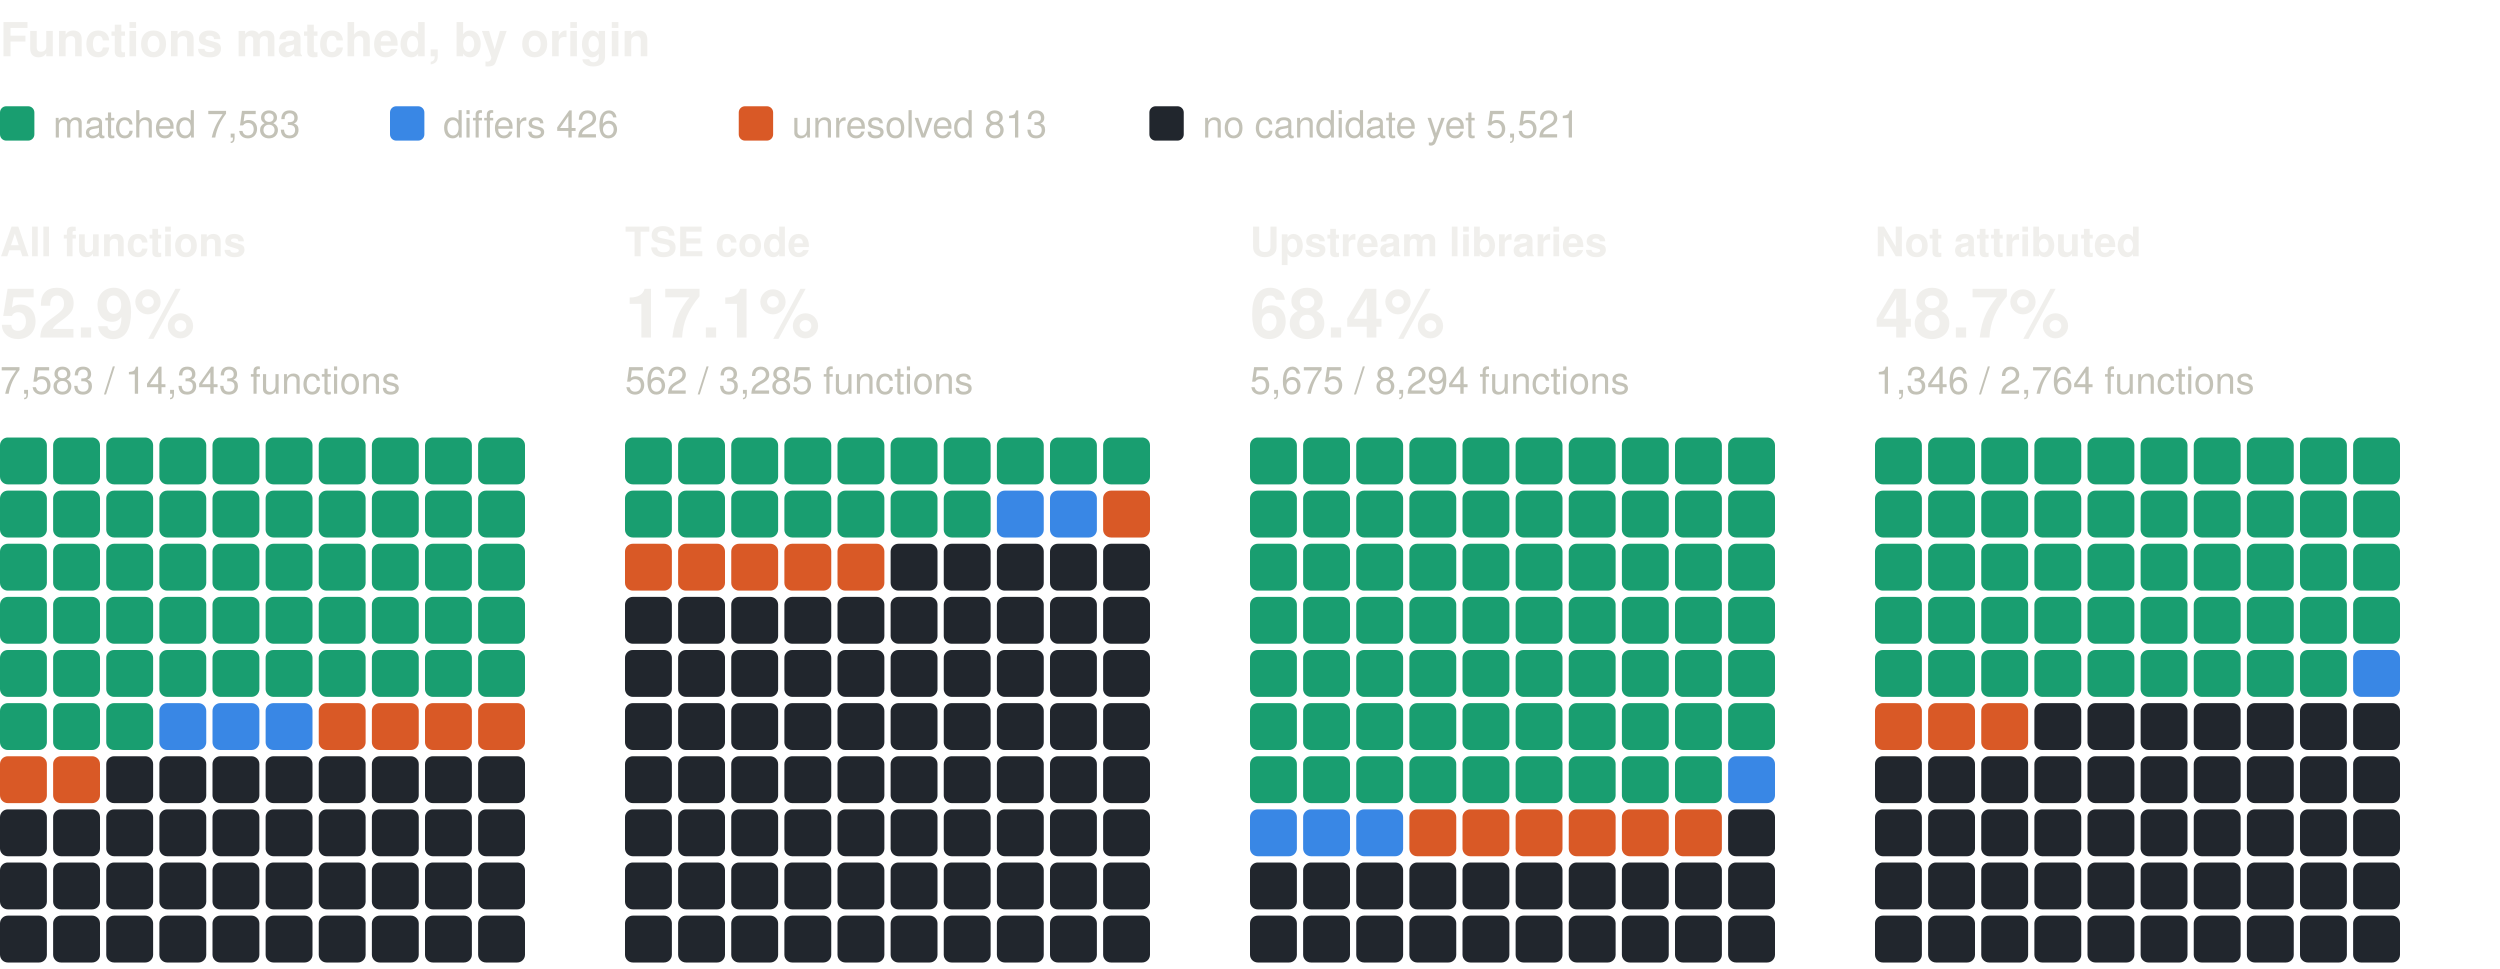
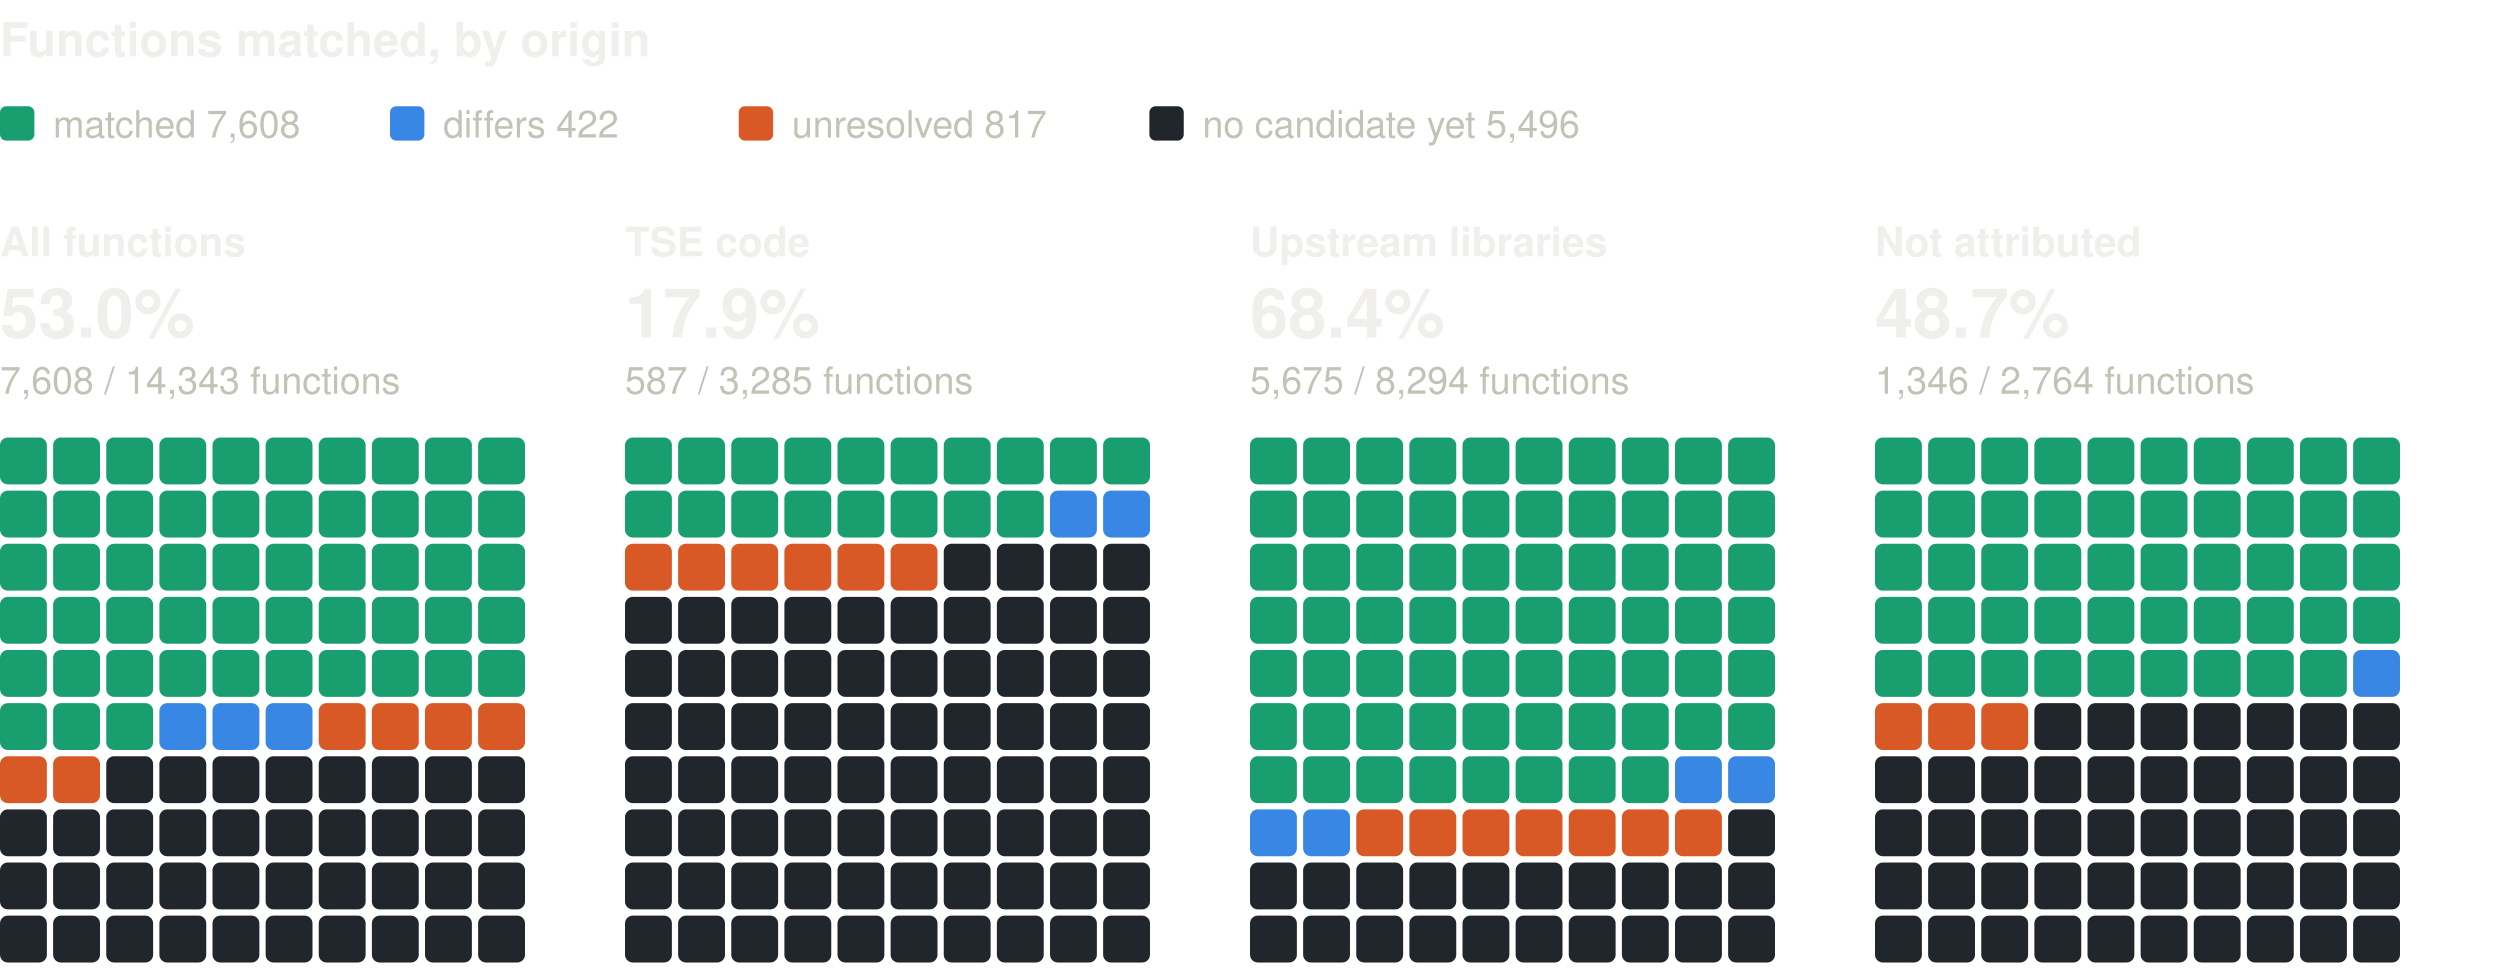
<svg xmlns="http://www.w3.org/2000/svg" width="800" height="310" viewBox="0 0 800 310" role="img" aria-label="Functions matched, by origin: one square per percent, coloured by verdict" font-family="system-ui, -apple-system, 'Segoe UI', Helvetica, Arial, sans-serif">
  <text x="0" y="18" font-size="15" fill="#f0efec" font-weight="600">Functions matched, by origin</text>
  <rect x="0" y="34" width="11" height="11" rx="2" fill="#199e70" />
-   <text x="17" y="44" font-size="12" fill="#c3c2b7">matched 7,583</text>
+   <text x="17" y="44" font-size="12" fill="#c3c2b7">matched 7,608</text>
  <rect x="124.8" y="34" width="11" height="11" rx="2" fill="#3987e5" />
-   <text x="141.8" y="44" font-size="12" fill="#c3c2b7">differs 426</text>
+   <text x="141.8" y="44" font-size="12" fill="#c3c2b7">differs 422</text>
  <rect x="236.4" y="34" width="11" height="11" rx="2" fill="#d95926" />
-   <text x="253.4" y="44" font-size="12" fill="#c3c2b7">unresolved 813</text>
+   <text x="253.4" y="44" font-size="12" fill="#c3c2b7">unresolved 817</text>
  <rect x="367.8" y="34" width="11" height="11" rx="2" fill="#21262d" />
-   <text x="384.8" y="44" font-size="12" fill="#c3c2b7">no candidate yet 5,521</text>
+   <text x="384.8" y="44" font-size="12" fill="#c3c2b7">no candidate yet 5,496</text>
  <text x="0" y="82" font-size="13" fill="#f0efec" font-weight="600">All functions</text>
-   <text x="0" y="108" font-size="22" fill="#f0efec" font-weight="600">52.9%</text>
-   <text x="0" y="126" font-size="12" fill="#c3c2b7">7,583 / 14,343 functions</text>
+   <text x="0" y="108" font-size="22" fill="#f0efec" font-weight="600">53.0%</text>
+   <text x="0" y="126" font-size="12" fill="#c3c2b7">7,608 / 14,343 functions</text>
  <rect x="0" y="140" width="15" height="15" rx="2.5" fill="#199e70" />
  <rect x="17" y="140" width="15" height="15" rx="2.5" fill="#199e70" />
  <rect x="34" y="140" width="15" height="15" rx="2.5" fill="#199e70" />
  <rect x="51" y="140" width="15" height="15" rx="2.5" fill="#199e70" />
  <rect x="68" y="140" width="15" height="15" rx="2.5" fill="#199e70" />
  <rect x="85" y="140" width="15" height="15" rx="2.5" fill="#199e70" />
  <rect x="102" y="140" width="15" height="15" rx="2.5" fill="#199e70" />
  <rect x="119" y="140" width="15" height="15" rx="2.5" fill="#199e70" />
  <rect x="136" y="140" width="15" height="15" rx="2.5" fill="#199e70" />
  <rect x="153" y="140" width="15" height="15" rx="2.5" fill="#199e70" />
  <rect x="0" y="157" width="15" height="15" rx="2.5" fill="#199e70" />
  <rect x="17" y="157" width="15" height="15" rx="2.5" fill="#199e70" />
  <rect x="34" y="157" width="15" height="15" rx="2.5" fill="#199e70" />
  <rect x="51" y="157" width="15" height="15" rx="2.5" fill="#199e70" />
  <rect x="68" y="157" width="15" height="15" rx="2.5" fill="#199e70" />
  <rect x="85" y="157" width="15" height="15" rx="2.5" fill="#199e70" />
  <rect x="102" y="157" width="15" height="15" rx="2.5" fill="#199e70" />
  <rect x="119" y="157" width="15" height="15" rx="2.5" fill="#199e70" />
  <rect x="136" y="157" width="15" height="15" rx="2.5" fill="#199e70" />
  <rect x="153" y="157" width="15" height="15" rx="2.5" fill="#199e70" />
  <rect x="0" y="174" width="15" height="15" rx="2.5" fill="#199e70" />
  <rect x="17" y="174" width="15" height="15" rx="2.5" fill="#199e70" />
  <rect x="34" y="174" width="15" height="15" rx="2.5" fill="#199e70" />
  <rect x="51" y="174" width="15" height="15" rx="2.5" fill="#199e70" />
  <rect x="68" y="174" width="15" height="15" rx="2.5" fill="#199e70" />
  <rect x="85" y="174" width="15" height="15" rx="2.5" fill="#199e70" />
  <rect x="102" y="174" width="15" height="15" rx="2.5" fill="#199e70" />
  <rect x="119" y="174" width="15" height="15" rx="2.5" fill="#199e70" />
  <rect x="136" y="174" width="15" height="15" rx="2.5" fill="#199e70" />
  <rect x="153" y="174" width="15" height="15" rx="2.5" fill="#199e70" />
  <rect x="0" y="191" width="15" height="15" rx="2.5" fill="#199e70" />
  <rect x="17" y="191" width="15" height="15" rx="2.5" fill="#199e70" />
  <rect x="34" y="191" width="15" height="15" rx="2.5" fill="#199e70" />
  <rect x="51" y="191" width="15" height="15" rx="2.5" fill="#199e70" />
  <rect x="68" y="191" width="15" height="15" rx="2.5" fill="#199e70" />
  <rect x="85" y="191" width="15" height="15" rx="2.5" fill="#199e70" />
  <rect x="102" y="191" width="15" height="15" rx="2.5" fill="#199e70" />
  <rect x="119" y="191" width="15" height="15" rx="2.5" fill="#199e70" />
  <rect x="136" y="191" width="15" height="15" rx="2.5" fill="#199e70" />
  <rect x="153" y="191" width="15" height="15" rx="2.5" fill="#199e70" />
  <rect x="0" y="208" width="15" height="15" rx="2.5" fill="#199e70" />
  <rect x="17" y="208" width="15" height="15" rx="2.5" fill="#199e70" />
  <rect x="34" y="208" width="15" height="15" rx="2.5" fill="#199e70" />
  <rect x="51" y="208" width="15" height="15" rx="2.5" fill="#199e70" />
  <rect x="68" y="208" width="15" height="15" rx="2.5" fill="#199e70" />
  <rect x="85" y="208" width="15" height="15" rx="2.5" fill="#199e70" />
  <rect x="102" y="208" width="15" height="15" rx="2.5" fill="#199e70" />
  <rect x="119" y="208" width="15" height="15" rx="2.5" fill="#199e70" />
  <rect x="136" y="208" width="15" height="15" rx="2.5" fill="#199e70" />
  <rect x="153" y="208" width="15" height="15" rx="2.5" fill="#199e70" />
  <rect x="0" y="225" width="15" height="15" rx="2.5" fill="#199e70" />
  <rect x="17" y="225" width="15" height="15" rx="2.5" fill="#199e70" />
  <rect x="34" y="225" width="15" height="15" rx="2.5" fill="#199e70" />
  <rect x="51" y="225" width="15" height="15" rx="2.5" fill="#3987e5" />
  <rect x="68" y="225" width="15" height="15" rx="2.5" fill="#3987e5" />
  <rect x="85" y="225" width="15" height="15" rx="2.5" fill="#3987e5" />
  <rect x="102" y="225" width="15" height="15" rx="2.5" fill="#d95926" />
  <rect x="119" y="225" width="15" height="15" rx="2.5" fill="#d95926" />
  <rect x="136" y="225" width="15" height="15" rx="2.5" fill="#d95926" />
  <rect x="153" y="225" width="15" height="15" rx="2.5" fill="#d95926" />
  <rect x="0" y="242" width="15" height="15" rx="2.5" fill="#d95926" />
  <rect x="17" y="242" width="15" height="15" rx="2.5" fill="#d95926" />
  <rect x="34" y="242" width="15" height="15" rx="2.5" fill="#21262d" />
  <rect x="51" y="242" width="15" height="15" rx="2.5" fill="#21262d" />
  <rect x="68" y="242" width="15" height="15" rx="2.5" fill="#21262d" />
  <rect x="85" y="242" width="15" height="15" rx="2.5" fill="#21262d" />
  <rect x="102" y="242" width="15" height="15" rx="2.5" fill="#21262d" />
  <rect x="119" y="242" width="15" height="15" rx="2.5" fill="#21262d" />
  <rect x="136" y="242" width="15" height="15" rx="2.5" fill="#21262d" />
  <rect x="153" y="242" width="15" height="15" rx="2.5" fill="#21262d" />
  <rect x="0" y="259" width="15" height="15" rx="2.5" fill="#21262d" />
  <rect x="17" y="259" width="15" height="15" rx="2.5" fill="#21262d" />
  <rect x="34" y="259" width="15" height="15" rx="2.5" fill="#21262d" />
  <rect x="51" y="259" width="15" height="15" rx="2.5" fill="#21262d" />
  <rect x="68" y="259" width="15" height="15" rx="2.5" fill="#21262d" />
  <rect x="85" y="259" width="15" height="15" rx="2.5" fill="#21262d" />
  <rect x="102" y="259" width="15" height="15" rx="2.5" fill="#21262d" />
  <rect x="119" y="259" width="15" height="15" rx="2.5" fill="#21262d" />
  <rect x="136" y="259" width="15" height="15" rx="2.5" fill="#21262d" />
  <rect x="153" y="259" width="15" height="15" rx="2.5" fill="#21262d" />
  <rect x="0" y="276" width="15" height="15" rx="2.5" fill="#21262d" />
  <rect x="17" y="276" width="15" height="15" rx="2.5" fill="#21262d" />
  <rect x="34" y="276" width="15" height="15" rx="2.5" fill="#21262d" />
  <rect x="51" y="276" width="15" height="15" rx="2.5" fill="#21262d" />
  <rect x="68" y="276" width="15" height="15" rx="2.5" fill="#21262d" />
  <rect x="85" y="276" width="15" height="15" rx="2.5" fill="#21262d" />
  <rect x="102" y="276" width="15" height="15" rx="2.5" fill="#21262d" />
  <rect x="119" y="276" width="15" height="15" rx="2.5" fill="#21262d" />
  <rect x="136" y="276" width="15" height="15" rx="2.5" fill="#21262d" />
  <rect x="153" y="276" width="15" height="15" rx="2.5" fill="#21262d" />
  <rect x="0" y="293" width="15" height="15" rx="2.5" fill="#21262d" />
  <rect x="17" y="293" width="15" height="15" rx="2.5" fill="#21262d" />
  <rect x="34" y="293" width="15" height="15" rx="2.5" fill="#21262d" />
  <rect x="51" y="293" width="15" height="15" rx="2.5" fill="#21262d" />
  <rect x="68" y="293" width="15" height="15" rx="2.5" fill="#21262d" />
  <rect x="85" y="293" width="15" height="15" rx="2.5" fill="#21262d" />
  <rect x="102" y="293" width="15" height="15" rx="2.5" fill="#21262d" />
  <rect x="119" y="293" width="15" height="15" rx="2.5" fill="#21262d" />
  <rect x="136" y="293" width="15" height="15" rx="2.5" fill="#21262d" />
  <rect x="153" y="293" width="15" height="15" rx="2.5" fill="#21262d" />
  <text x="200" y="82" font-size="13" fill="#f0efec" font-weight="600">TSE code</text>
-   <text x="200" y="108" font-size="22" fill="#f0efec" font-weight="600">17.1%</text>
-   <text x="200" y="126" font-size="12" fill="#c3c2b7">562 / 3,285 functions</text>
+   <text x="200" y="108" font-size="22" fill="#f0efec" font-weight="600">17.9%</text>
+   <text x="200" y="126" font-size="12" fill="#c3c2b7">587 / 3,285 functions</text>
  <rect x="200" y="140" width="15" height="15" rx="2.5" fill="#199e70" />
  <rect x="217" y="140" width="15" height="15" rx="2.5" fill="#199e70" />
  <rect x="234" y="140" width="15" height="15" rx="2.5" fill="#199e70" />
  <rect x="251" y="140" width="15" height="15" rx="2.5" fill="#199e70" />
  <rect x="268" y="140" width="15" height="15" rx="2.5" fill="#199e70" />
  <rect x="285" y="140" width="15" height="15" rx="2.5" fill="#199e70" />
  <rect x="302" y="140" width="15" height="15" rx="2.5" fill="#199e70" />
  <rect x="319" y="140" width="15" height="15" rx="2.5" fill="#199e70" />
  <rect x="336" y="140" width="15" height="15" rx="2.5" fill="#199e70" />
  <rect x="353" y="140" width="15" height="15" rx="2.5" fill="#199e70" />
  <rect x="200" y="157" width="15" height="15" rx="2.5" fill="#199e70" />
  <rect x="217" y="157" width="15" height="15" rx="2.5" fill="#199e70" />
  <rect x="234" y="157" width="15" height="15" rx="2.5" fill="#199e70" />
  <rect x="251" y="157" width="15" height="15" rx="2.5" fill="#199e70" />
  <rect x="268" y="157" width="15" height="15" rx="2.5" fill="#199e70" />
  <rect x="285" y="157" width="15" height="15" rx="2.5" fill="#199e70" />
  <rect x="302" y="157" width="15" height="15" rx="2.5" fill="#199e70" />
-   <rect x="319" y="157" width="15" height="15" rx="2.5" fill="#3987e5" />
+   <rect x="319" y="157" width="15" height="15" rx="2.5" fill="#199e70" />
  <rect x="336" y="157" width="15" height="15" rx="2.5" fill="#3987e5" />
-   <rect x="353" y="157" width="15" height="15" rx="2.5" fill="#d95926" />
+   <rect x="353" y="157" width="15" height="15" rx="2.5" fill="#3987e5" />
  <rect x="200" y="174" width="15" height="15" rx="2.5" fill="#d95926" />
  <rect x="217" y="174" width="15" height="15" rx="2.5" fill="#d95926" />
  <rect x="234" y="174" width="15" height="15" rx="2.5" fill="#d95926" />
  <rect x="251" y="174" width="15" height="15" rx="2.5" fill="#d95926" />
  <rect x="268" y="174" width="15" height="15" rx="2.5" fill="#d95926" />
-   <rect x="285" y="174" width="15" height="15" rx="2.5" fill="#21262d" />
+   <rect x="285" y="174" width="15" height="15" rx="2.5" fill="#d95926" />
  <rect x="302" y="174" width="15" height="15" rx="2.5" fill="#21262d" />
  <rect x="319" y="174" width="15" height="15" rx="2.5" fill="#21262d" />
  <rect x="336" y="174" width="15" height="15" rx="2.5" fill="#21262d" />
  <rect x="353" y="174" width="15" height="15" rx="2.5" fill="#21262d" />
  <rect x="200" y="191" width="15" height="15" rx="2.5" fill="#21262d" />
  <rect x="217" y="191" width="15" height="15" rx="2.5" fill="#21262d" />
  <rect x="234" y="191" width="15" height="15" rx="2.5" fill="#21262d" />
  <rect x="251" y="191" width="15" height="15" rx="2.5" fill="#21262d" />
  <rect x="268" y="191" width="15" height="15" rx="2.5" fill="#21262d" />
  <rect x="285" y="191" width="15" height="15" rx="2.5" fill="#21262d" />
  <rect x="302" y="191" width="15" height="15" rx="2.5" fill="#21262d" />
  <rect x="319" y="191" width="15" height="15" rx="2.5" fill="#21262d" />
  <rect x="336" y="191" width="15" height="15" rx="2.5" fill="#21262d" />
  <rect x="353" y="191" width="15" height="15" rx="2.5" fill="#21262d" />
  <rect x="200" y="208" width="15" height="15" rx="2.5" fill="#21262d" />
  <rect x="217" y="208" width="15" height="15" rx="2.5" fill="#21262d" />
  <rect x="234" y="208" width="15" height="15" rx="2.5" fill="#21262d" />
  <rect x="251" y="208" width="15" height="15" rx="2.5" fill="#21262d" />
  <rect x="268" y="208" width="15" height="15" rx="2.5" fill="#21262d" />
  <rect x="285" y="208" width="15" height="15" rx="2.5" fill="#21262d" />
  <rect x="302" y="208" width="15" height="15" rx="2.5" fill="#21262d" />
  <rect x="319" y="208" width="15" height="15" rx="2.5" fill="#21262d" />
  <rect x="336" y="208" width="15" height="15" rx="2.5" fill="#21262d" />
  <rect x="353" y="208" width="15" height="15" rx="2.5" fill="#21262d" />
  <rect x="200" y="225" width="15" height="15" rx="2.5" fill="#21262d" />
  <rect x="217" y="225" width="15" height="15" rx="2.5" fill="#21262d" />
  <rect x="234" y="225" width="15" height="15" rx="2.5" fill="#21262d" />
  <rect x="251" y="225" width="15" height="15" rx="2.5" fill="#21262d" />
  <rect x="268" y="225" width="15" height="15" rx="2.5" fill="#21262d" />
  <rect x="285" y="225" width="15" height="15" rx="2.5" fill="#21262d" />
  <rect x="302" y="225" width="15" height="15" rx="2.5" fill="#21262d" />
  <rect x="319" y="225" width="15" height="15" rx="2.5" fill="#21262d" />
  <rect x="336" y="225" width="15" height="15" rx="2.5" fill="#21262d" />
  <rect x="353" y="225" width="15" height="15" rx="2.5" fill="#21262d" />
  <rect x="200" y="242" width="15" height="15" rx="2.5" fill="#21262d" />
  <rect x="217" y="242" width="15" height="15" rx="2.5" fill="#21262d" />
  <rect x="234" y="242" width="15" height="15" rx="2.5" fill="#21262d" />
  <rect x="251" y="242" width="15" height="15" rx="2.5" fill="#21262d" />
  <rect x="268" y="242" width="15" height="15" rx="2.5" fill="#21262d" />
  <rect x="285" y="242" width="15" height="15" rx="2.5" fill="#21262d" />
  <rect x="302" y="242" width="15" height="15" rx="2.5" fill="#21262d" />
  <rect x="319" y="242" width="15" height="15" rx="2.5" fill="#21262d" />
  <rect x="336" y="242" width="15" height="15" rx="2.5" fill="#21262d" />
  <rect x="353" y="242" width="15" height="15" rx="2.5" fill="#21262d" />
  <rect x="200" y="259" width="15" height="15" rx="2.5" fill="#21262d" />
  <rect x="217" y="259" width="15" height="15" rx="2.5" fill="#21262d" />
  <rect x="234" y="259" width="15" height="15" rx="2.5" fill="#21262d" />
  <rect x="251" y="259" width="15" height="15" rx="2.5" fill="#21262d" />
  <rect x="268" y="259" width="15" height="15" rx="2.5" fill="#21262d" />
  <rect x="285" y="259" width="15" height="15" rx="2.5" fill="#21262d" />
  <rect x="302" y="259" width="15" height="15" rx="2.5" fill="#21262d" />
  <rect x="319" y="259" width="15" height="15" rx="2.5" fill="#21262d" />
  <rect x="336" y="259" width="15" height="15" rx="2.5" fill="#21262d" />
  <rect x="353" y="259" width="15" height="15" rx="2.5" fill="#21262d" />
  <rect x="200" y="276" width="15" height="15" rx="2.5" fill="#21262d" />
  <rect x="217" y="276" width="15" height="15" rx="2.5" fill="#21262d" />
  <rect x="234" y="276" width="15" height="15" rx="2.5" fill="#21262d" />
  <rect x="251" y="276" width="15" height="15" rx="2.5" fill="#21262d" />
  <rect x="268" y="276" width="15" height="15" rx="2.5" fill="#21262d" />
  <rect x="285" y="276" width="15" height="15" rx="2.5" fill="#21262d" />
  <rect x="302" y="276" width="15" height="15" rx="2.5" fill="#21262d" />
  <rect x="319" y="276" width="15" height="15" rx="2.5" fill="#21262d" />
  <rect x="336" y="276" width="15" height="15" rx="2.5" fill="#21262d" />
  <rect x="353" y="276" width="15" height="15" rx="2.5" fill="#21262d" />
  <rect x="200" y="293" width="15" height="15" rx="2.5" fill="#21262d" />
  <rect x="217" y="293" width="15" height="15" rx="2.5" fill="#21262d" />
  <rect x="234" y="293" width="15" height="15" rx="2.5" fill="#21262d" />
  <rect x="251" y="293" width="15" height="15" rx="2.5" fill="#21262d" />
  <rect x="268" y="293" width="15" height="15" rx="2.5" fill="#21262d" />
  <rect x="285" y="293" width="15" height="15" rx="2.5" fill="#21262d" />
  <rect x="302" y="293" width="15" height="15" rx="2.5" fill="#21262d" />
  <rect x="319" y="293" width="15" height="15" rx="2.5" fill="#21262d" />
  <rect x="336" y="293" width="15" height="15" rx="2.5" fill="#21262d" />
  <rect x="353" y="293" width="15" height="15" rx="2.5" fill="#21262d" />
  <text x="400" y="82" font-size="13" fill="#f0efec" font-weight="600">Upstream libraries</text>
  <text x="400" y="108" font-size="22" fill="#f0efec" font-weight="600">68.4%</text>
  <text x="400" y="126" font-size="12" fill="#c3c2b7">5,675 / 8,294 functions</text>
  <rect x="400" y="140" width="15" height="15" rx="2.5" fill="#199e70" />
  <rect x="417" y="140" width="15" height="15" rx="2.5" fill="#199e70" />
  <rect x="434" y="140" width="15" height="15" rx="2.5" fill="#199e70" />
  <rect x="451" y="140" width="15" height="15" rx="2.5" fill="#199e70" />
  <rect x="468" y="140" width="15" height="15" rx="2.5" fill="#199e70" />
  <rect x="485" y="140" width="15" height="15" rx="2.5" fill="#199e70" />
  <rect x="502" y="140" width="15" height="15" rx="2.5" fill="#199e70" />
  <rect x="519" y="140" width="15" height="15" rx="2.5" fill="#199e70" />
  <rect x="536" y="140" width="15" height="15" rx="2.5" fill="#199e70" />
  <rect x="553" y="140" width="15" height="15" rx="2.5" fill="#199e70" />
  <rect x="400" y="157" width="15" height="15" rx="2.5" fill="#199e70" />
  <rect x="417" y="157" width="15" height="15" rx="2.5" fill="#199e70" />
  <rect x="434" y="157" width="15" height="15" rx="2.5" fill="#199e70" />
  <rect x="451" y="157" width="15" height="15" rx="2.5" fill="#199e70" />
  <rect x="468" y="157" width="15" height="15" rx="2.5" fill="#199e70" />
  <rect x="485" y="157" width="15" height="15" rx="2.5" fill="#199e70" />
  <rect x="502" y="157" width="15" height="15" rx="2.5" fill="#199e70" />
  <rect x="519" y="157" width="15" height="15" rx="2.5" fill="#199e70" />
  <rect x="536" y="157" width="15" height="15" rx="2.5" fill="#199e70" />
  <rect x="553" y="157" width="15" height="15" rx="2.5" fill="#199e70" />
  <rect x="400" y="174" width="15" height="15" rx="2.5" fill="#199e70" />
  <rect x="417" y="174" width="15" height="15" rx="2.5" fill="#199e70" />
  <rect x="434" y="174" width="15" height="15" rx="2.5" fill="#199e70" />
  <rect x="451" y="174" width="15" height="15" rx="2.5" fill="#199e70" />
  <rect x="468" y="174" width="15" height="15" rx="2.5" fill="#199e70" />
  <rect x="485" y="174" width="15" height="15" rx="2.5" fill="#199e70" />
  <rect x="502" y="174" width="15" height="15" rx="2.5" fill="#199e70" />
  <rect x="519" y="174" width="15" height="15" rx="2.5" fill="#199e70" />
  <rect x="536" y="174" width="15" height="15" rx="2.5" fill="#199e70" />
  <rect x="553" y="174" width="15" height="15" rx="2.5" fill="#199e70" />
  <rect x="400" y="191" width="15" height="15" rx="2.5" fill="#199e70" />
  <rect x="417" y="191" width="15" height="15" rx="2.5" fill="#199e70" />
  <rect x="434" y="191" width="15" height="15" rx="2.5" fill="#199e70" />
  <rect x="451" y="191" width="15" height="15" rx="2.5" fill="#199e70" />
  <rect x="468" y="191" width="15" height="15" rx="2.5" fill="#199e70" />
  <rect x="485" y="191" width="15" height="15" rx="2.5" fill="#199e70" />
  <rect x="502" y="191" width="15" height="15" rx="2.5" fill="#199e70" />
  <rect x="519" y="191" width="15" height="15" rx="2.5" fill="#199e70" />
  <rect x="536" y="191" width="15" height="15" rx="2.5" fill="#199e70" />
  <rect x="553" y="191" width="15" height="15" rx="2.5" fill="#199e70" />
  <rect x="400" y="208" width="15" height="15" rx="2.5" fill="#199e70" />
  <rect x="417" y="208" width="15" height="15" rx="2.5" fill="#199e70" />
  <rect x="434" y="208" width="15" height="15" rx="2.5" fill="#199e70" />
  <rect x="451" y="208" width="15" height="15" rx="2.5" fill="#199e70" />
  <rect x="468" y="208" width="15" height="15" rx="2.5" fill="#199e70" />
  <rect x="485" y="208" width="15" height="15" rx="2.5" fill="#199e70" />
  <rect x="502" y="208" width="15" height="15" rx="2.5" fill="#199e70" />
  <rect x="519" y="208" width="15" height="15" rx="2.5" fill="#199e70" />
  <rect x="536" y="208" width="15" height="15" rx="2.5" fill="#199e70" />
  <rect x="553" y="208" width="15" height="15" rx="2.5" fill="#199e70" />
  <rect x="400" y="225" width="15" height="15" rx="2.5" fill="#199e70" />
  <rect x="417" y="225" width="15" height="15" rx="2.5" fill="#199e70" />
  <rect x="434" y="225" width="15" height="15" rx="2.5" fill="#199e70" />
  <rect x="451" y="225" width="15" height="15" rx="2.5" fill="#199e70" />
  <rect x="468" y="225" width="15" height="15" rx="2.5" fill="#199e70" />
  <rect x="485" y="225" width="15" height="15" rx="2.5" fill="#199e70" />
  <rect x="502" y="225" width="15" height="15" rx="2.5" fill="#199e70" />
  <rect x="519" y="225" width="15" height="15" rx="2.5" fill="#199e70" />
  <rect x="536" y="225" width="15" height="15" rx="2.5" fill="#199e70" />
  <rect x="553" y="225" width="15" height="15" rx="2.5" fill="#199e70" />
  <rect x="400" y="242" width="15" height="15" rx="2.5" fill="#199e70" />
  <rect x="417" y="242" width="15" height="15" rx="2.5" fill="#199e70" />
  <rect x="434" y="242" width="15" height="15" rx="2.5" fill="#199e70" />
  <rect x="451" y="242" width="15" height="15" rx="2.5" fill="#199e70" />
  <rect x="468" y="242" width="15" height="15" rx="2.5" fill="#199e70" />
  <rect x="485" y="242" width="15" height="15" rx="2.5" fill="#199e70" />
  <rect x="502" y="242" width="15" height="15" rx="2.5" fill="#199e70" />
  <rect x="519" y="242" width="15" height="15" rx="2.5" fill="#199e70" />
-   <rect x="536" y="242" width="15" height="15" rx="2.5" fill="#199e70" />
+   <rect x="536" y="242" width="15" height="15" rx="2.5" fill="#3987e5" />
  <rect x="553" y="242" width="15" height="15" rx="2.5" fill="#3987e5" />
  <rect x="400" y="259" width="15" height="15" rx="2.5" fill="#3987e5" />
  <rect x="417" y="259" width="15" height="15" rx="2.5" fill="#3987e5" />
-   <rect x="434" y="259" width="15" height="15" rx="2.5" fill="#3987e5" />
+   <rect x="434" y="259" width="15" height="15" rx="2.5" fill="#d95926" />
  <rect x="451" y="259" width="15" height="15" rx="2.5" fill="#d95926" />
  <rect x="468" y="259" width="15" height="15" rx="2.5" fill="#d95926" />
  <rect x="485" y="259" width="15" height="15" rx="2.5" fill="#d95926" />
  <rect x="502" y="259" width="15" height="15" rx="2.5" fill="#d95926" />
  <rect x="519" y="259" width="15" height="15" rx="2.5" fill="#d95926" />
  <rect x="536" y="259" width="15" height="15" rx="2.5" fill="#d95926" />
  <rect x="553" y="259" width="15" height="15" rx="2.5" fill="#21262d" />
  <rect x="400" y="276" width="15" height="15" rx="2.5" fill="#21262d" />
  <rect x="417" y="276" width="15" height="15" rx="2.5" fill="#21262d" />
  <rect x="434" y="276" width="15" height="15" rx="2.5" fill="#21262d" />
  <rect x="451" y="276" width="15" height="15" rx="2.5" fill="#21262d" />
  <rect x="468" y="276" width="15" height="15" rx="2.5" fill="#21262d" />
  <rect x="485" y="276" width="15" height="15" rx="2.5" fill="#21262d" />
  <rect x="502" y="276" width="15" height="15" rx="2.5" fill="#21262d" />
  <rect x="519" y="276" width="15" height="15" rx="2.5" fill="#21262d" />
  <rect x="536" y="276" width="15" height="15" rx="2.5" fill="#21262d" />
  <rect x="553" y="276" width="15" height="15" rx="2.5" fill="#21262d" />
  <rect x="400" y="293" width="15" height="15" rx="2.5" fill="#21262d" />
  <rect x="417" y="293" width="15" height="15" rx="2.5" fill="#21262d" />
  <rect x="434" y="293" width="15" height="15" rx="2.5" fill="#21262d" />
  <rect x="451" y="293" width="15" height="15" rx="2.5" fill="#21262d" />
  <rect x="468" y="293" width="15" height="15" rx="2.5" fill="#21262d" />
  <rect x="485" y="293" width="15" height="15" rx="2.5" fill="#21262d" />
  <rect x="502" y="293" width="15" height="15" rx="2.5" fill="#21262d" />
  <rect x="519" y="293" width="15" height="15" rx="2.5" fill="#21262d" />
  <rect x="536" y="293" width="15" height="15" rx="2.5" fill="#21262d" />
  <rect x="553" y="293" width="15" height="15" rx="2.5" fill="#21262d" />
  <text x="600" y="82" font-size="13" fill="#f0efec" font-weight="600">Not attributed</text>
  <text x="600" y="108" font-size="22" fill="#f0efec" font-weight="600">48.7%</text>
  <text x="600" y="126" font-size="12" fill="#c3c2b7">1,346 / 2,764 functions</text>
  <rect x="600" y="140" width="15" height="15" rx="2.5" fill="#199e70" />
  <rect x="617" y="140" width="15" height="15" rx="2.5" fill="#199e70" />
  <rect x="634" y="140" width="15" height="15" rx="2.5" fill="#199e70" />
  <rect x="651" y="140" width="15" height="15" rx="2.5" fill="#199e70" />
  <rect x="668" y="140" width="15" height="15" rx="2.5" fill="#199e70" />
  <rect x="685" y="140" width="15" height="15" rx="2.5" fill="#199e70" />
  <rect x="702" y="140" width="15" height="15" rx="2.5" fill="#199e70" />
  <rect x="719" y="140" width="15" height="15" rx="2.5" fill="#199e70" />
  <rect x="736" y="140" width="15" height="15" rx="2.5" fill="#199e70" />
  <rect x="753" y="140" width="15" height="15" rx="2.5" fill="#199e70" />
  <rect x="600" y="157" width="15" height="15" rx="2.5" fill="#199e70" />
  <rect x="617" y="157" width="15" height="15" rx="2.5" fill="#199e70" />
  <rect x="634" y="157" width="15" height="15" rx="2.5" fill="#199e70" />
  <rect x="651" y="157" width="15" height="15" rx="2.5" fill="#199e70" />
  <rect x="668" y="157" width="15" height="15" rx="2.5" fill="#199e70" />
  <rect x="685" y="157" width="15" height="15" rx="2.5" fill="#199e70" />
  <rect x="702" y="157" width="15" height="15" rx="2.5" fill="#199e70" />
  <rect x="719" y="157" width="15" height="15" rx="2.5" fill="#199e70" />
  <rect x="736" y="157" width="15" height="15" rx="2.5" fill="#199e70" />
  <rect x="753" y="157" width="15" height="15" rx="2.5" fill="#199e70" />
  <rect x="600" y="174" width="15" height="15" rx="2.5" fill="#199e70" />
  <rect x="617" y="174" width="15" height="15" rx="2.5" fill="#199e70" />
  <rect x="634" y="174" width="15" height="15" rx="2.5" fill="#199e70" />
  <rect x="651" y="174" width="15" height="15" rx="2.5" fill="#199e70" />
  <rect x="668" y="174" width="15" height="15" rx="2.5" fill="#199e70" />
  <rect x="685" y="174" width="15" height="15" rx="2.5" fill="#199e70" />
  <rect x="702" y="174" width="15" height="15" rx="2.5" fill="#199e70" />
  <rect x="719" y="174" width="15" height="15" rx="2.5" fill="#199e70" />
  <rect x="736" y="174" width="15" height="15" rx="2.5" fill="#199e70" />
  <rect x="753" y="174" width="15" height="15" rx="2.5" fill="#199e70" />
  <rect x="600" y="191" width="15" height="15" rx="2.5" fill="#199e70" />
  <rect x="617" y="191" width="15" height="15" rx="2.5" fill="#199e70" />
  <rect x="634" y="191" width="15" height="15" rx="2.5" fill="#199e70" />
  <rect x="651" y="191" width="15" height="15" rx="2.5" fill="#199e70" />
  <rect x="668" y="191" width="15" height="15" rx="2.5" fill="#199e70" />
  <rect x="685" y="191" width="15" height="15" rx="2.5" fill="#199e70" />
  <rect x="702" y="191" width="15" height="15" rx="2.5" fill="#199e70" />
  <rect x="719" y="191" width="15" height="15" rx="2.5" fill="#199e70" />
  <rect x="736" y="191" width="15" height="15" rx="2.5" fill="#199e70" />
  <rect x="753" y="191" width="15" height="15" rx="2.5" fill="#199e70" />
  <rect x="600" y="208" width="15" height="15" rx="2.5" fill="#199e70" />
  <rect x="617" y="208" width="15" height="15" rx="2.5" fill="#199e70" />
  <rect x="634" y="208" width="15" height="15" rx="2.5" fill="#199e70" />
  <rect x="651" y="208" width="15" height="15" rx="2.5" fill="#199e70" />
  <rect x="668" y="208" width="15" height="15" rx="2.5" fill="#199e70" />
  <rect x="685" y="208" width="15" height="15" rx="2.5" fill="#199e70" />
  <rect x="702" y="208" width="15" height="15" rx="2.5" fill="#199e70" />
  <rect x="719" y="208" width="15" height="15" rx="2.5" fill="#199e70" />
  <rect x="736" y="208" width="15" height="15" rx="2.5" fill="#199e70" />
  <rect x="753" y="208" width="15" height="15" rx="2.5" fill="#3987e5" />
  <rect x="600" y="225" width="15" height="15" rx="2.5" fill="#d95926" />
  <rect x="617" y="225" width="15" height="15" rx="2.5" fill="#d95926" />
  <rect x="634" y="225" width="15" height="15" rx="2.5" fill="#d95926" />
  <rect x="651" y="225" width="15" height="15" rx="2.5" fill="#21262d" />
  <rect x="668" y="225" width="15" height="15" rx="2.5" fill="#21262d" />
  <rect x="685" y="225" width="15" height="15" rx="2.5" fill="#21262d" />
  <rect x="702" y="225" width="15" height="15" rx="2.5" fill="#21262d" />
  <rect x="719" y="225" width="15" height="15" rx="2.5" fill="#21262d" />
  <rect x="736" y="225" width="15" height="15" rx="2.5" fill="#21262d" />
  <rect x="753" y="225" width="15" height="15" rx="2.5" fill="#21262d" />
  <rect x="600" y="242" width="15" height="15" rx="2.5" fill="#21262d" />
  <rect x="617" y="242" width="15" height="15" rx="2.5" fill="#21262d" />
  <rect x="634" y="242" width="15" height="15" rx="2.5" fill="#21262d" />
  <rect x="651" y="242" width="15" height="15" rx="2.5" fill="#21262d" />
  <rect x="668" y="242" width="15" height="15" rx="2.5" fill="#21262d" />
  <rect x="685" y="242" width="15" height="15" rx="2.5" fill="#21262d" />
  <rect x="702" y="242" width="15" height="15" rx="2.5" fill="#21262d" />
  <rect x="719" y="242" width="15" height="15" rx="2.5" fill="#21262d" />
  <rect x="736" y="242" width="15" height="15" rx="2.5" fill="#21262d" />
  <rect x="753" y="242" width="15" height="15" rx="2.5" fill="#21262d" />
  <rect x="600" y="259" width="15" height="15" rx="2.5" fill="#21262d" />
  <rect x="617" y="259" width="15" height="15" rx="2.5" fill="#21262d" />
  <rect x="634" y="259" width="15" height="15" rx="2.5" fill="#21262d" />
  <rect x="651" y="259" width="15" height="15" rx="2.5" fill="#21262d" />
  <rect x="668" y="259" width="15" height="15" rx="2.5" fill="#21262d" />
  <rect x="685" y="259" width="15" height="15" rx="2.5" fill="#21262d" />
  <rect x="702" y="259" width="15" height="15" rx="2.5" fill="#21262d" />
  <rect x="719" y="259" width="15" height="15" rx="2.5" fill="#21262d" />
  <rect x="736" y="259" width="15" height="15" rx="2.5" fill="#21262d" />
  <rect x="753" y="259" width="15" height="15" rx="2.5" fill="#21262d" />
  <rect x="600" y="276" width="15" height="15" rx="2.5" fill="#21262d" />
  <rect x="617" y="276" width="15" height="15" rx="2.5" fill="#21262d" />
  <rect x="634" y="276" width="15" height="15" rx="2.5" fill="#21262d" />
  <rect x="651" y="276" width="15" height="15" rx="2.5" fill="#21262d" />
  <rect x="668" y="276" width="15" height="15" rx="2.5" fill="#21262d" />
  <rect x="685" y="276" width="15" height="15" rx="2.5" fill="#21262d" />
  <rect x="702" y="276" width="15" height="15" rx="2.5" fill="#21262d" />
  <rect x="719" y="276" width="15" height="15" rx="2.5" fill="#21262d" />
  <rect x="736" y="276" width="15" height="15" rx="2.5" fill="#21262d" />
  <rect x="753" y="276" width="15" height="15" rx="2.5" fill="#21262d" />
  <rect x="600" y="293" width="15" height="15" rx="2.5" fill="#21262d" />
  <rect x="617" y="293" width="15" height="15" rx="2.5" fill="#21262d" />
  <rect x="634" y="293" width="15" height="15" rx="2.5" fill="#21262d" />
  <rect x="651" y="293" width="15" height="15" rx="2.5" fill="#21262d" />
  <rect x="668" y="293" width="15" height="15" rx="2.5" fill="#21262d" />
  <rect x="685" y="293" width="15" height="15" rx="2.5" fill="#21262d" />
  <rect x="702" y="293" width="15" height="15" rx="2.5" fill="#21262d" />
  <rect x="719" y="293" width="15" height="15" rx="2.5" fill="#21262d" />
  <rect x="736" y="293" width="15" height="15" rx="2.5" fill="#21262d" />
  <rect x="753" y="293" width="15" height="15" rx="2.5" fill="#21262d" />
</svg>
